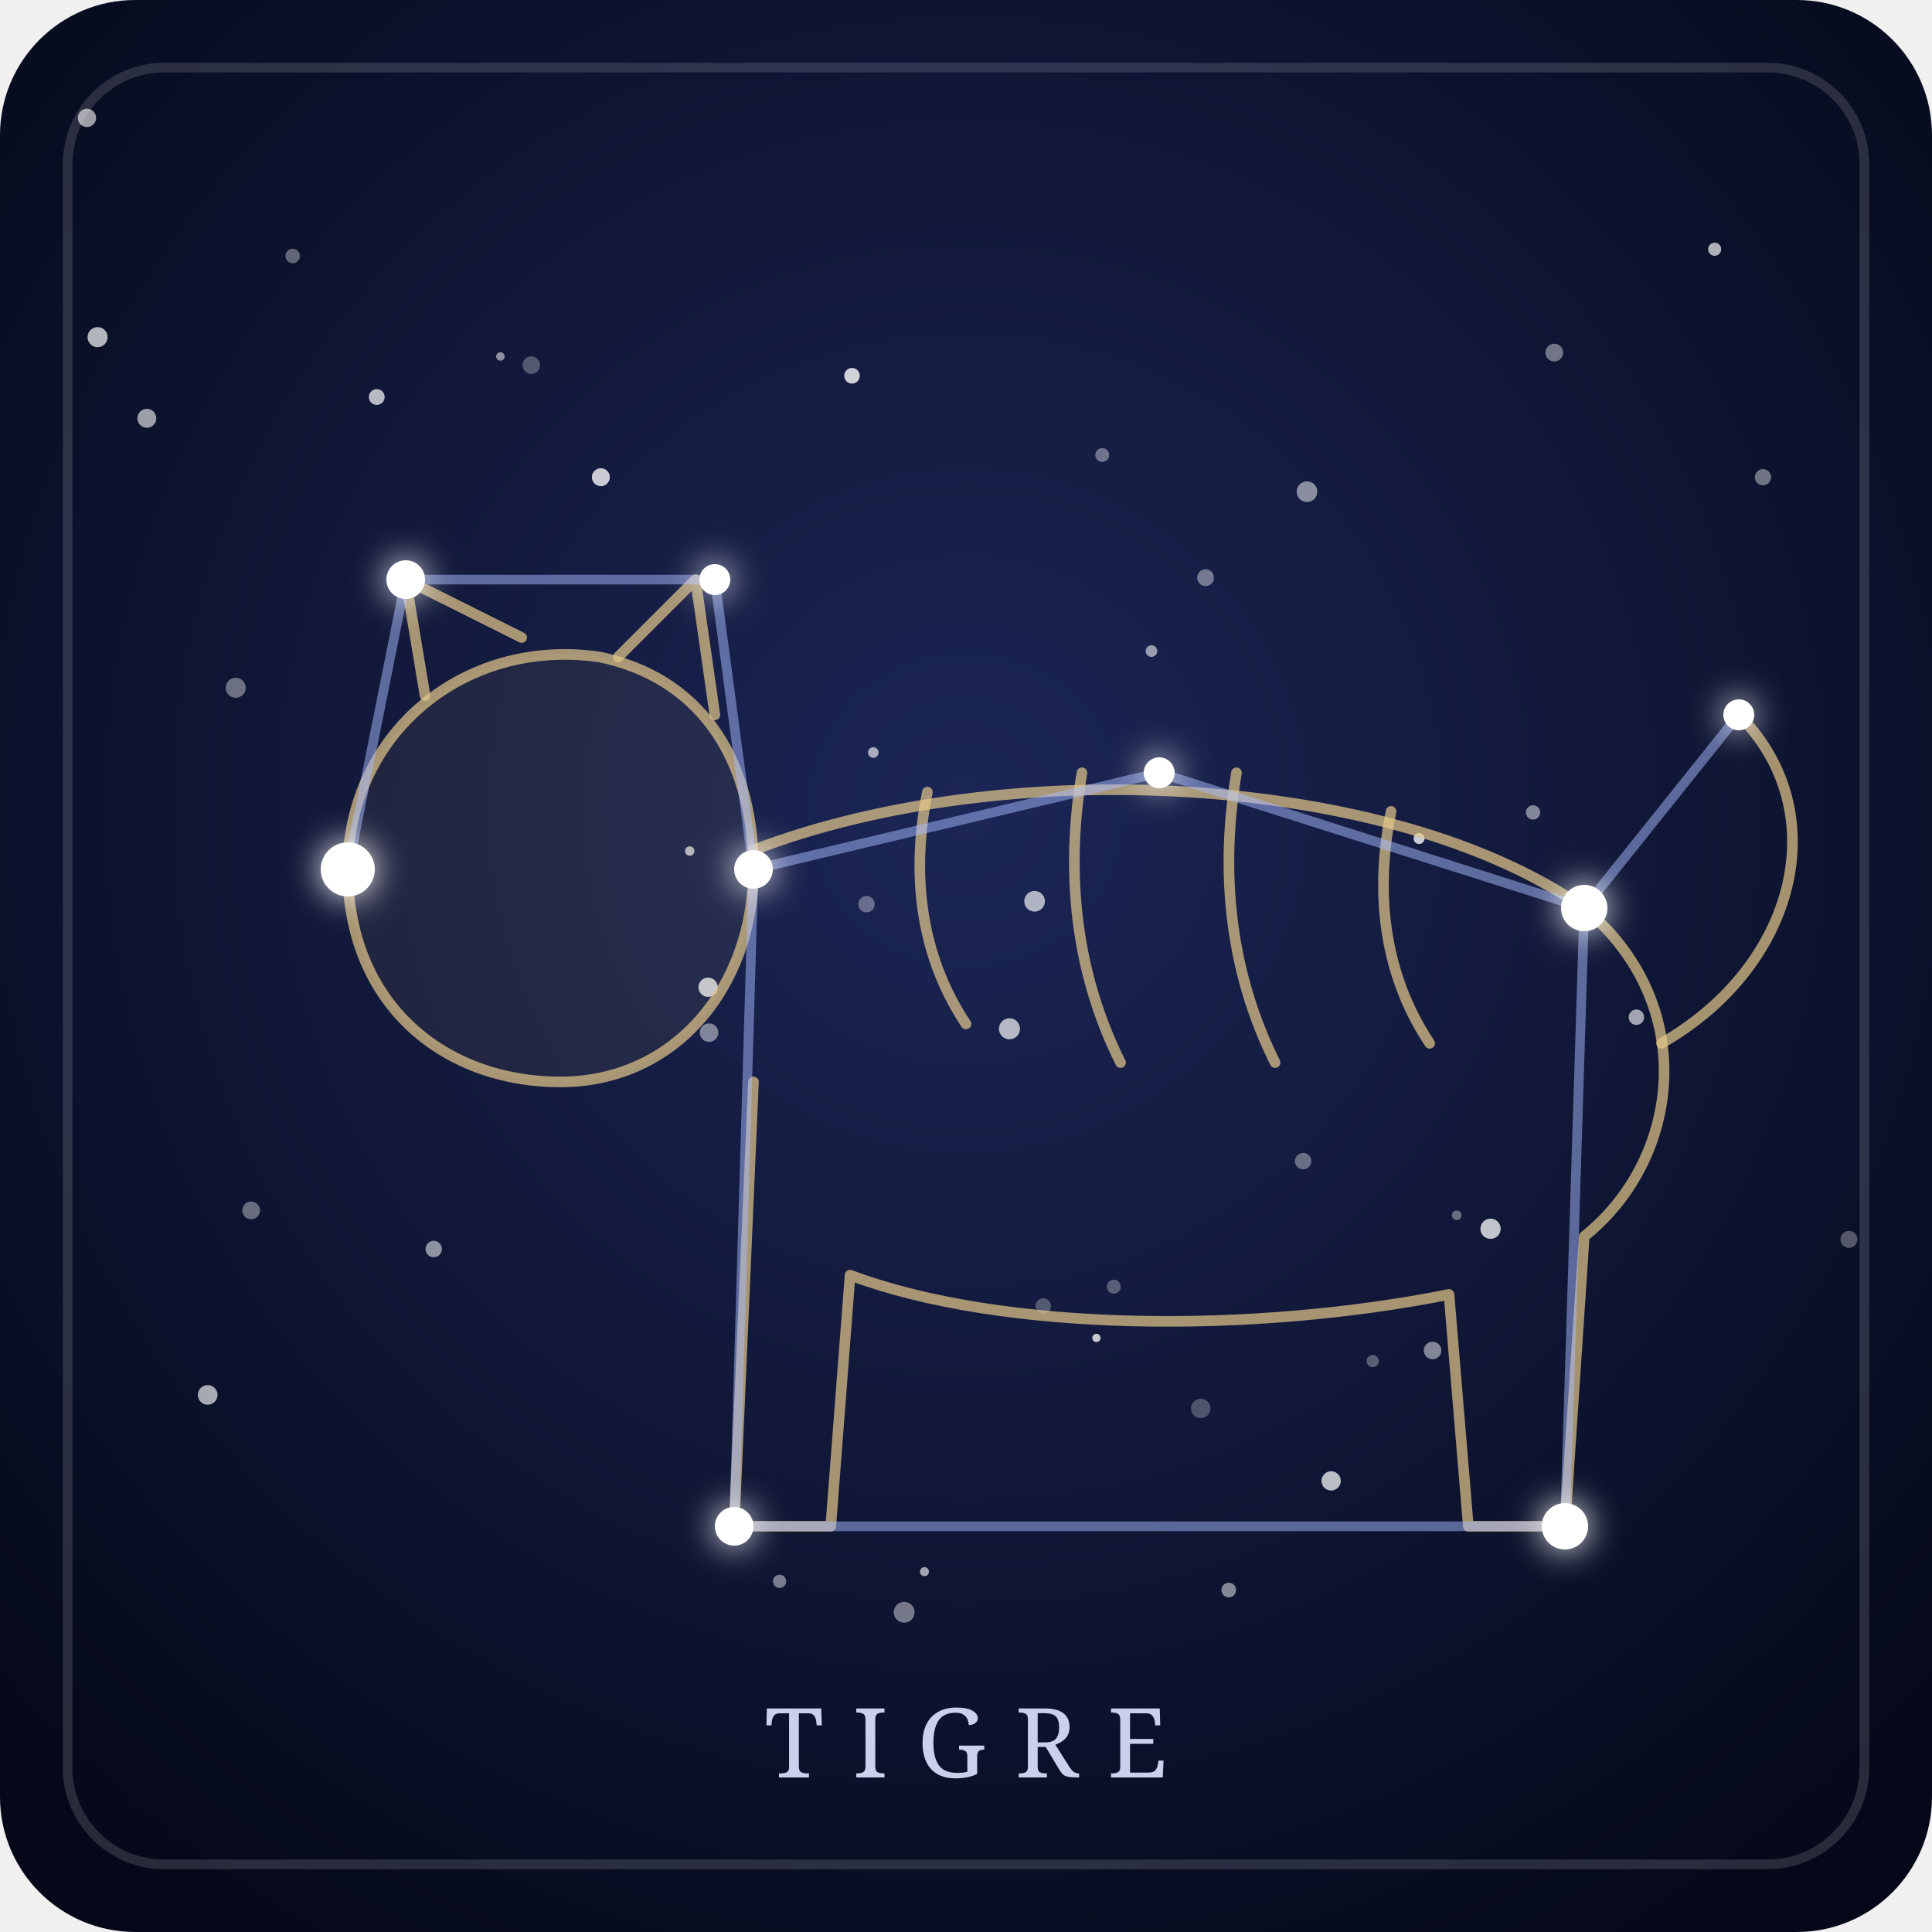
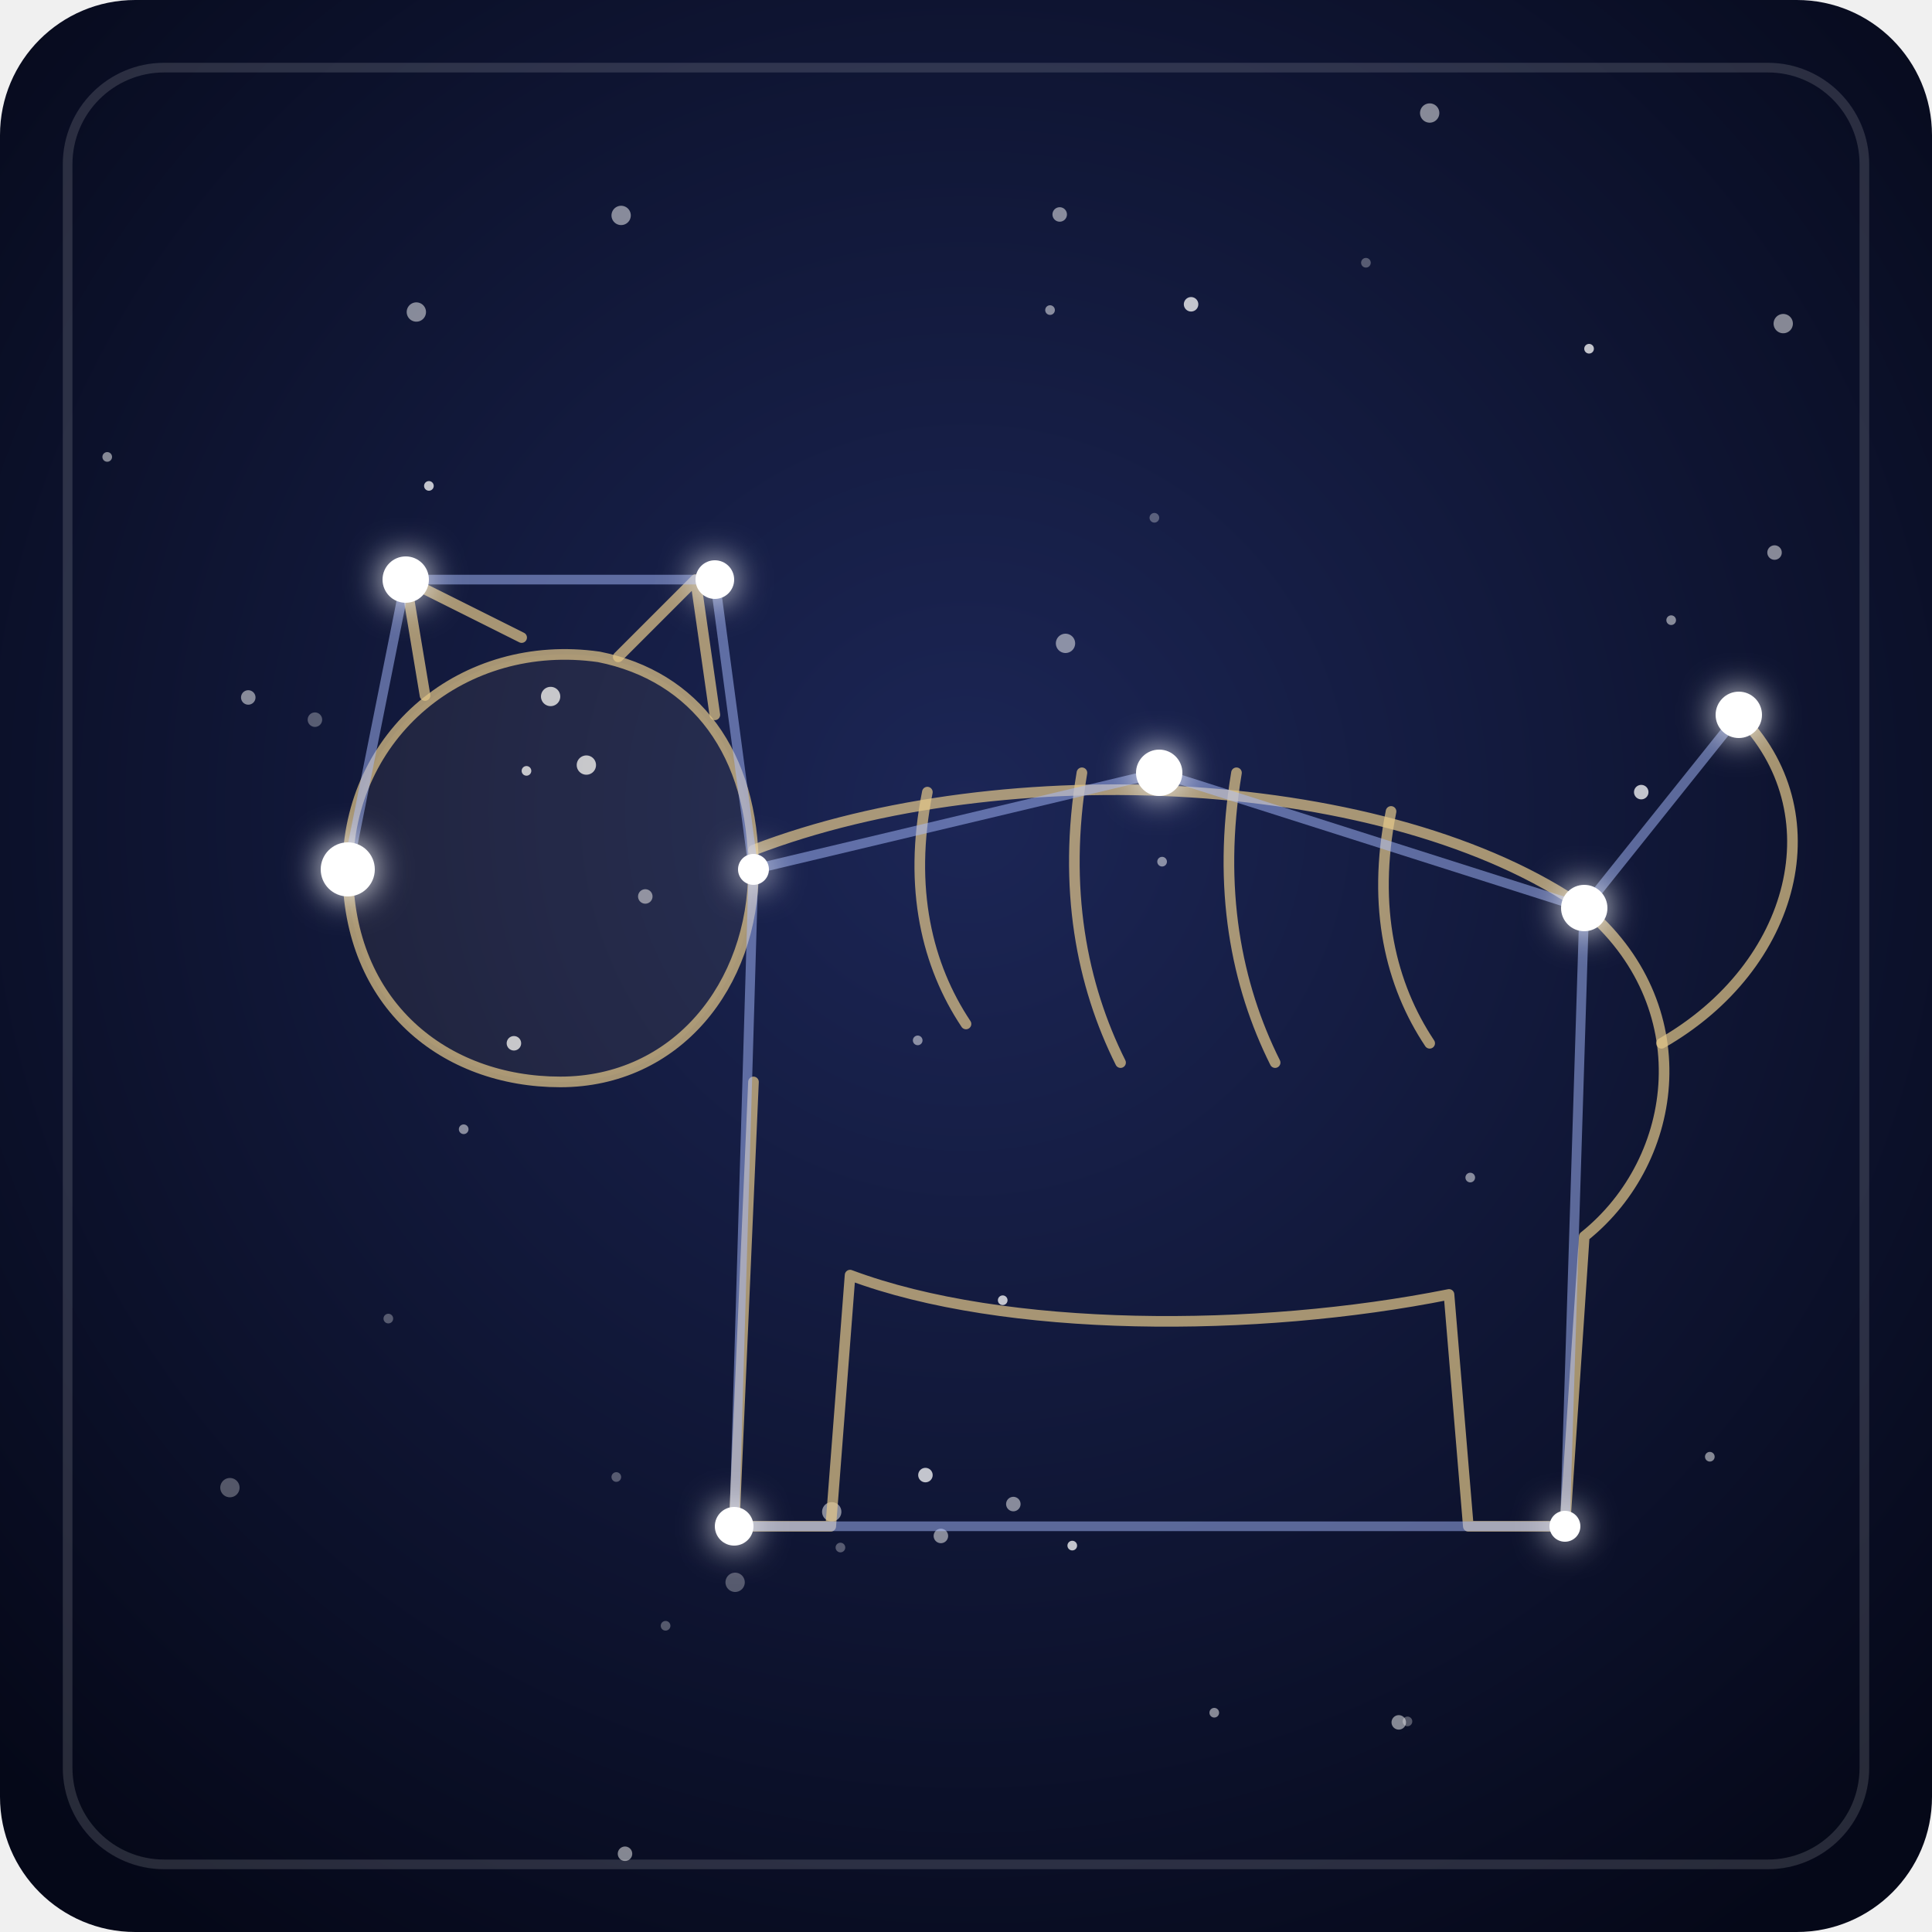
- <svg xmlns="http://www.w3.org/2000/svg" viewBox="0 0 200 200" role="img" aria-labelledby="t-tigre d-tigre">
+ <svg xmlns="http://www.w3.org/2000/svg" viewBox="0 0 200 200">
  <defs>
    <radialGradient id="fondo-tigre" cx="50%" cy="42%" r="70%">
      <stop offset="0" stop-color="#1c2656" />
      <stop offset="1" stop-color="#050818" />
    </radialGradient>
    <filter id="brillo-tigre" x="-300%" y="-300%" width="700%" height="700%">
      <feGaussianBlur stdDeviation="1.8" result="halo" />
      <feMerge>
        <feMergeNode in="halo" />
        <feMergeNode in="SourceGraphic" />
      </feMerge>
    </filter>
  </defs>
  <rect width="200" height="200" rx="14" fill="url(#fondo-tigre)" />
  <rect x="7" y="7" width="186" height="186" rx="10" fill="none" stroke="#ffffff" stroke-opacity="0.14" />
-   <g fill="#ffffff">
-     <circle cx="15.2" cy="43.3" r="0.98" fill-opacity="0.59" />
-     <circle cx="177.5" cy="25.8" r="0.68" fill-opacity="0.67" />
-     <circle cx="89.7" cy="93.6" r="0.85" fill-opacity="0.34" />
-     <circle cx="114.1" cy="47.1" r="0.72" fill-opacity="0.38" />
-     <circle cx="107.1" cy="93.3" r="1.07" fill-opacity="0.66" />
-     <circle cx="104.5" cy="106.5" r="1.09" fill-opacity="0.68" />
-     <circle cx="124.8" cy="59.8" r="0.87" fill-opacity="0.41" />
-     <circle cx="146.9" cy="86.8" r="0.57" fill-opacity="0.77" />
-     <circle cx="73.4" cy="106.9" r="0.96" fill-opacity="0.46" />
-     <circle cx="88.2" cy="38.9" r="0.81" fill-opacity="0.80" />
-     <circle cx="108.0" cy="135.2" r="0.80" fill-opacity="0.27" />
-     <circle cx="160.9" cy="36.5" r="0.92" fill-opacity="0.41" />
-     <circle cx="39.0" cy="41.1" r="0.82" fill-opacity="0.70" />
-     <circle cx="93.6" cy="166.9" r="1.08" fill-opacity="0.43" />
-     <circle cx="135.3" cy="50.9" r="1.07" fill-opacity="0.50" />
-     <circle cx="95.7" cy="162.7" r="0.47" fill-opacity="0.61" />
-     <circle cx="113.5" cy="138.5" r="0.43" fill-opacity="0.76" />
-     <circle cx="137.8" cy="153.3" r="1.00" fill-opacity="0.72" />
-     <circle cx="142.1" cy="140.9" r="0.63" fill-opacity="0.31" />
-     <circle cx="148.3" cy="139.8" r="0.91" fill-opacity="0.48" />
-     <circle cx="73.3" cy="102.2" r="1.00" fill-opacity="0.74" />
-     <circle cx="51.8" cy="36.9" r="0.44" fill-opacity="0.52" />
-     <circle cx="44.9" cy="129.3" r="0.85" fill-opacity="0.53" />
-     <circle cx="134.9" cy="120.2" r="0.85" fill-opacity="0.37" />
-     <circle cx="90.4" cy="77.9" r="0.55" fill-opacity="0.62" />
-     <circle cx="62.2" cy="49.4" r="0.93" fill-opacity="0.77" />
-     <circle cx="191.4" cy="128.3" r="0.88" fill-opacity="0.30" />
-     <circle cx="150.8" cy="125.8" r="0.50" fill-opacity="0.37" />
-     <circle cx="154.3" cy="127.2" r="1.05" fill-opacity="0.75" />
-     <circle cx="80.7" cy="163.7" r="0.69" fill-opacity="0.44" />
-     <circle cx="10.1" cy="34.9" r="1.04" fill-opacity="0.69" />
-     <circle cx="158.7" cy="84.1" r="0.74" fill-opacity="0.48" />
-     <circle cx="71.4" cy="88.1" r="0.49" fill-opacity="0.66" />
-     <circle cx="55.0" cy="37.8" r="0.91" fill-opacity="0.28" />
-     <circle cx="182.5" cy="49.4" r="0.84" fill-opacity="0.41" />
-     <circle cx="21.5" cy="144.4" r="1.02" fill-opacity="0.64" />
-     <circle cx="9.0" cy="12.2" r="0.95" fill-opacity="0.60" />
-     <circle cx="24.4" cy="71.2" r="1.04" fill-opacity="0.39" />
-     <circle cx="115.3" cy="133.2" r="0.72" fill-opacity="0.30" />
-     <circle cx="127.2" cy="164.6" r="0.76" fill-opacity="0.49" />
-     <circle cx="30.3" cy="26.5" r="0.75" fill-opacity="0.35" />
-     <circle cx="119.2" cy="67.4" r="0.60" fill-opacity="0.56" />
-     <circle cx="124.3" cy="145.8" r="1.01" fill-opacity="0.26" />
-     <circle cx="26.0" cy="125.3" r="0.92" fill-opacity="0.37" />
-     <circle cx="169.4" cy="105.3" r="0.80" fill-opacity="0.61" />
-   </g>
+   <path stroke="#ffffff" stroke-opacity="0.3" stroke-width="1.0" stroke-linecap="round" d="M68.9 168.3h0M141.4 27.2h0M87.0 160.2h0M145.7 178.2h0M63.8 152.9h0M165.2 95.1h0M119.5 53.6h0M40.2 136.5h0" />
+   <path stroke="#ffffff" stroke-opacity="0.3" stroke-width="1.5" stroke-linecap="round" d="M32.6 74.5h0" />
+   <path stroke="#ffffff" stroke-opacity="0.3" stroke-width="2.0" stroke-linecap="round" d="M76.1 163.8h0M23.8 154.0h0" />
+   <path stroke="#ffffff" stroke-opacity="0.5" stroke-width="1.0" stroke-linecap="round" d="M125.7 177.3h0M120.3 89.2h0M152.2 121.9h0M108.7 32.1h0M48.0 116.9h0M173.0 64.2h0M11.1 47.3h0M95.0 107.7h0M177.0 150.8h0" />
+   <path stroke="#ffffff" stroke-opacity="0.5" stroke-width="1.5" stroke-linecap="round" d="M66.8 92.8h0M144.8 178.3h0M25.7 72.2h0M97.4 159.0h0M64.7 191.9h0M104.9 155.7h0M183.7 57.2h0M109.7 22.2h0" />
+   <path stroke="#ffffff" stroke-opacity="0.5" stroke-width="2.0" stroke-linecap="round" d="M43.1 32.3h0M64.3 22.3h0M148.0 11.7h0M86.1 156.5h0M110.3 66.6h0M184.6 33.5h0" />
+   <path stroke="#ffffff" stroke-opacity="0.75" stroke-width="1.0" stroke-linecap="round" d="M44.4 50.3h0M54.5 79.8h0M103.8 134.6h0M164.5 36.1h0M111.0 160.0h0" />
+   <path stroke="#ffffff" stroke-opacity="0.75" stroke-width="1.5" stroke-linecap="round" d="M169.9 82.0h0M53.2 108.0h0M95.8 152.7h0M123.3 31.5h0" />
+   <path stroke="#ffffff" stroke-opacity="0.75" stroke-width="2.0" stroke-linecap="round" d="M60.7 79.2h0M57.0 72.1h0" />
  <g fill="none" stroke="#e6c98b" stroke-opacity="0.7" stroke-width="1.1" stroke-linecap="round" stroke-linejoin="round">
    <path d="M36 90 C36 76 48 66 62 68 C72 70 78 78 78 90 C78 102 70 112 58 112 C46 112 36 104 36 90 Z" fill="#e6c98b" fill-opacity="0.07" />
    <path d="M44 72 L42 60 L54 66" />
    <path d="M64 68 L72 60 L74 74" />
    <path d="M78 88 C104 78 144 80 164 94 C176 104 174 120 164 128 L162 158 L152 158 L150 134 C130 138 104 138 88 132 L86 158 L76 158 L78 112" />
    <path d="M96 82 C94 92 96 100 100 106" />
    <path d="M112 80 C110 92 112 102 116 110" />
    <path d="M128 80 C126 92 128 102 132 110" />
    <path d="M144 84 C142 94 144 102 148 108" />
    <path d="M172 108 C186 100 190 84 180 74" />
  </g>
  <g stroke="#a9bcff" stroke-width="1" stroke-opacity="0.5" stroke-linecap="round">
    <line x1="36" y1="90" x2="42" y2="60" />
    <line x1="42" y1="60" x2="74" y2="60" />
    <line x1="74" y1="60" x2="78" y2="90" />
    <line x1="78" y1="90" x2="120" y2="80" />
    <line x1="120" y1="80" x2="164" y2="94" />
    <line x1="164" y1="94" x2="180" y2="74" />
    <line x1="164" y1="94" x2="162" y2="158" />
    <line x1="162" y1="158" x2="76" y2="158" />
    <line x1="76" y1="158" x2="78" y2="90" />
  </g>
  <g fill="#ffffff" filter="url(#brillo-tigre)">
    <circle cx="36" cy="90" r="2.8" />
-     <circle cx="42" cy="60" r="2.0" />
-     <circle cx="74" cy="60" r="1.6" />
-     <circle cx="78" cy="90" r="2.0" />
-     <circle cx="120" cy="80" r="1.6" />
+     <circle cx="42" cy="60" r="2.4" />
+     <circle cx="74" cy="60" r="2.0" />
+     <circle cx="78" cy="90" r="1.6" />
+     <circle cx="120" cy="80" r="2.4" />
    <circle cx="164" cy="94" r="2.4" />
-     <circle cx="180" cy="74" r="1.6" />
-     <circle cx="162" cy="158" r="2.4" />
+     <circle cx="180" cy="74" r="2.4" />
+     <circle cx="162" cy="158" r="1.6" />
    <circle cx="76" cy="158" r="2.0" />
  </g>
-   <text x="100" y="184" text-anchor="middle" font-family="Georgia, serif" font-size="10" letter-spacing="3" fill="#dfe6ff" fill-opacity="0.9">TIGRE</text>
</svg>
